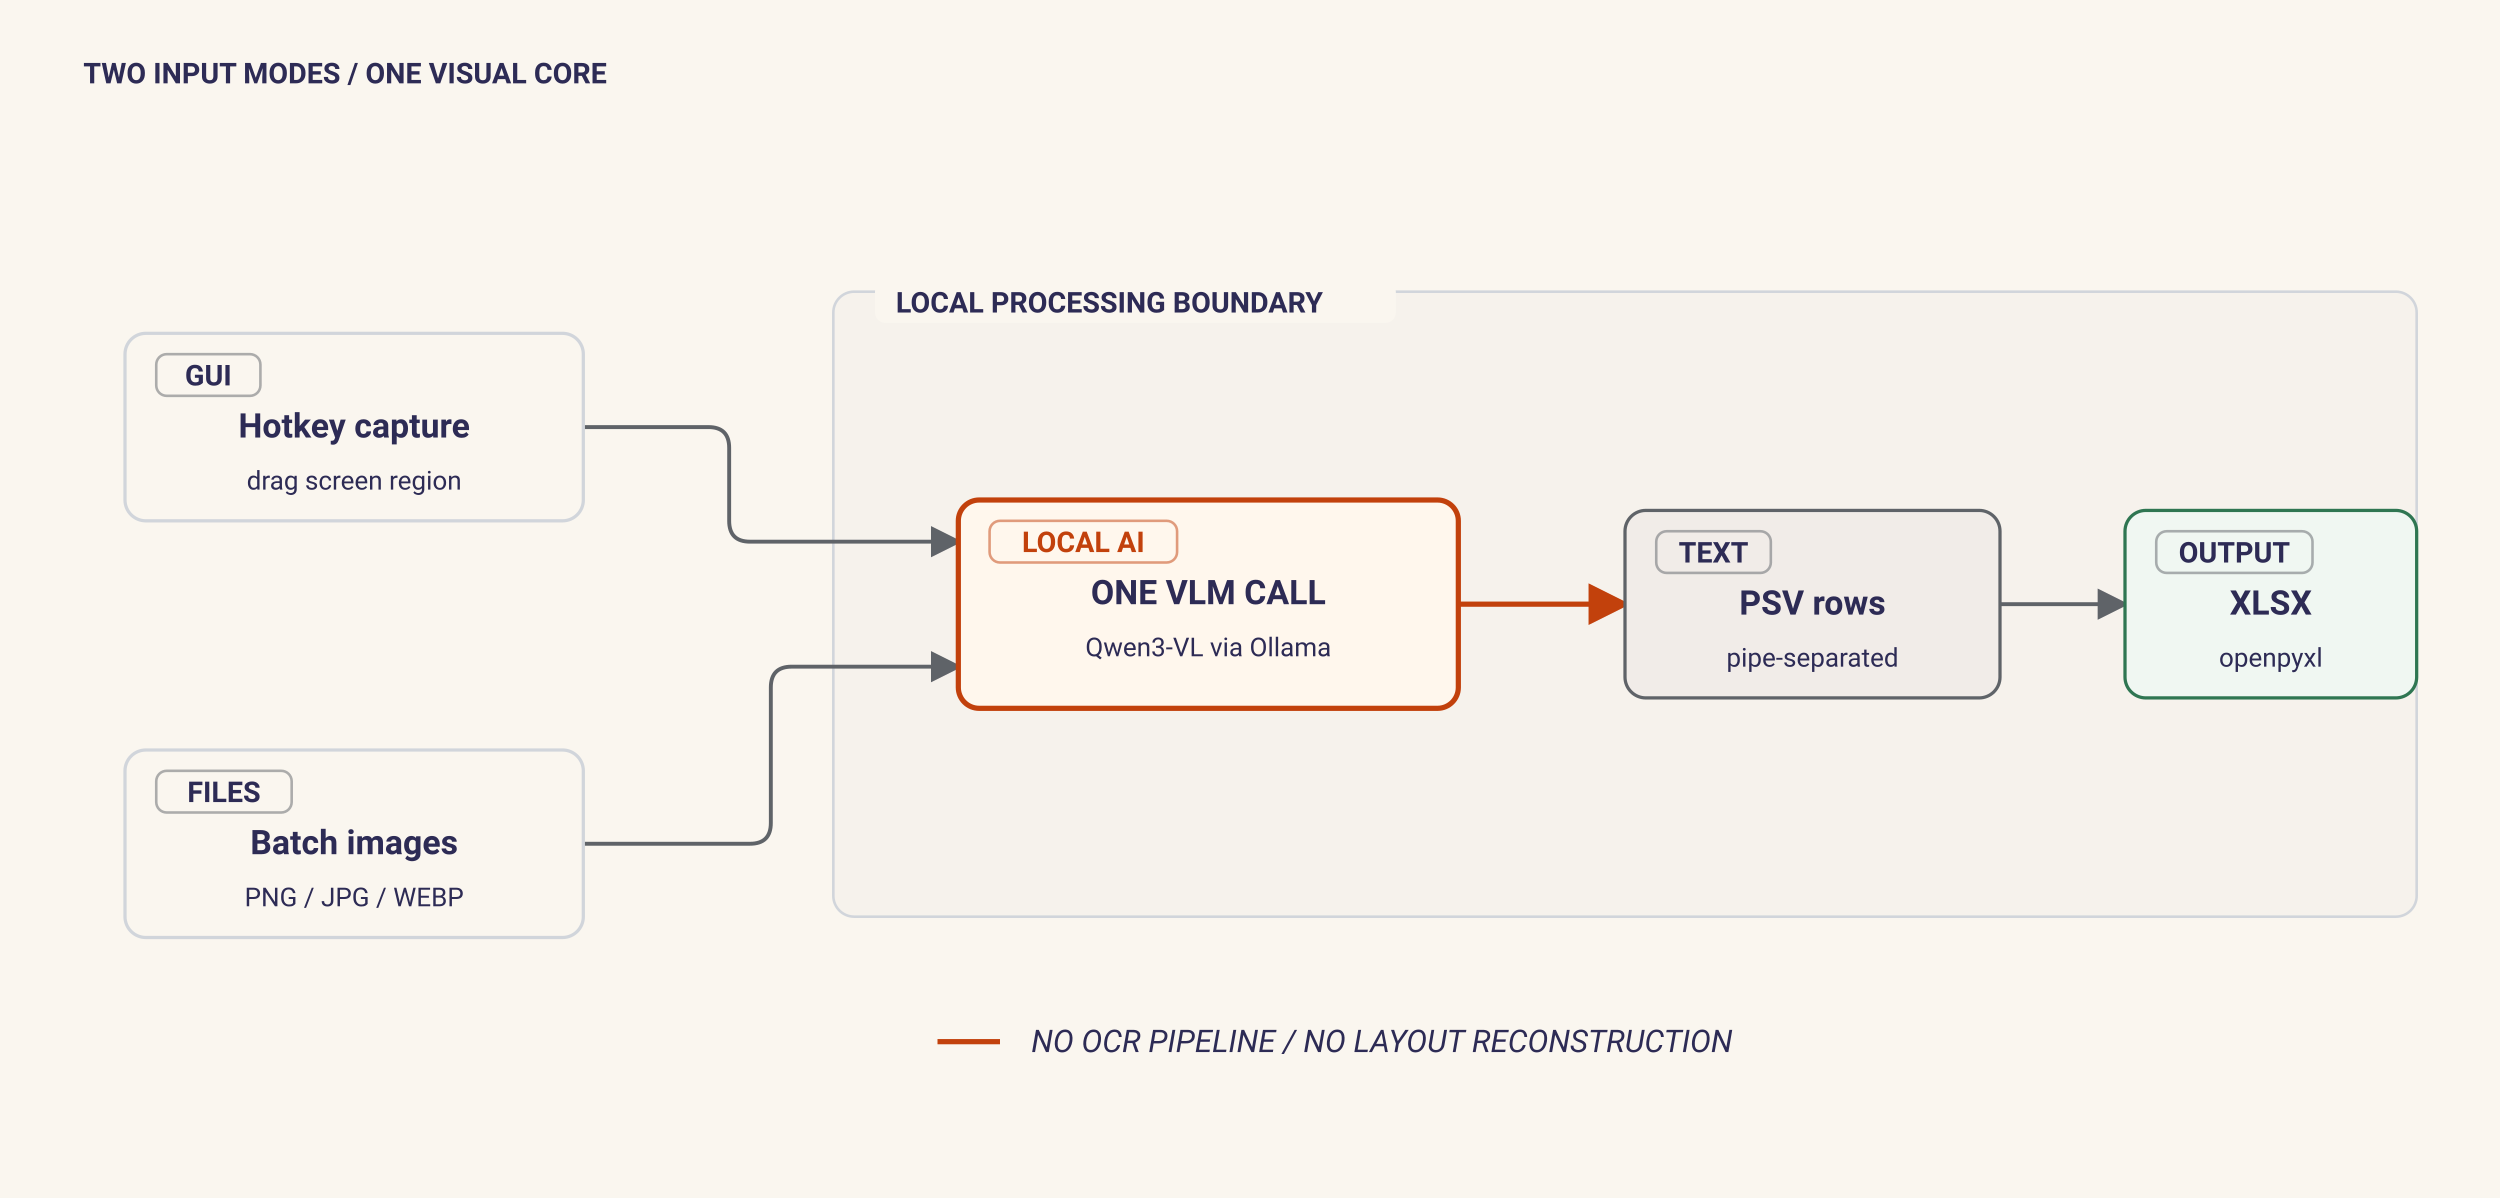
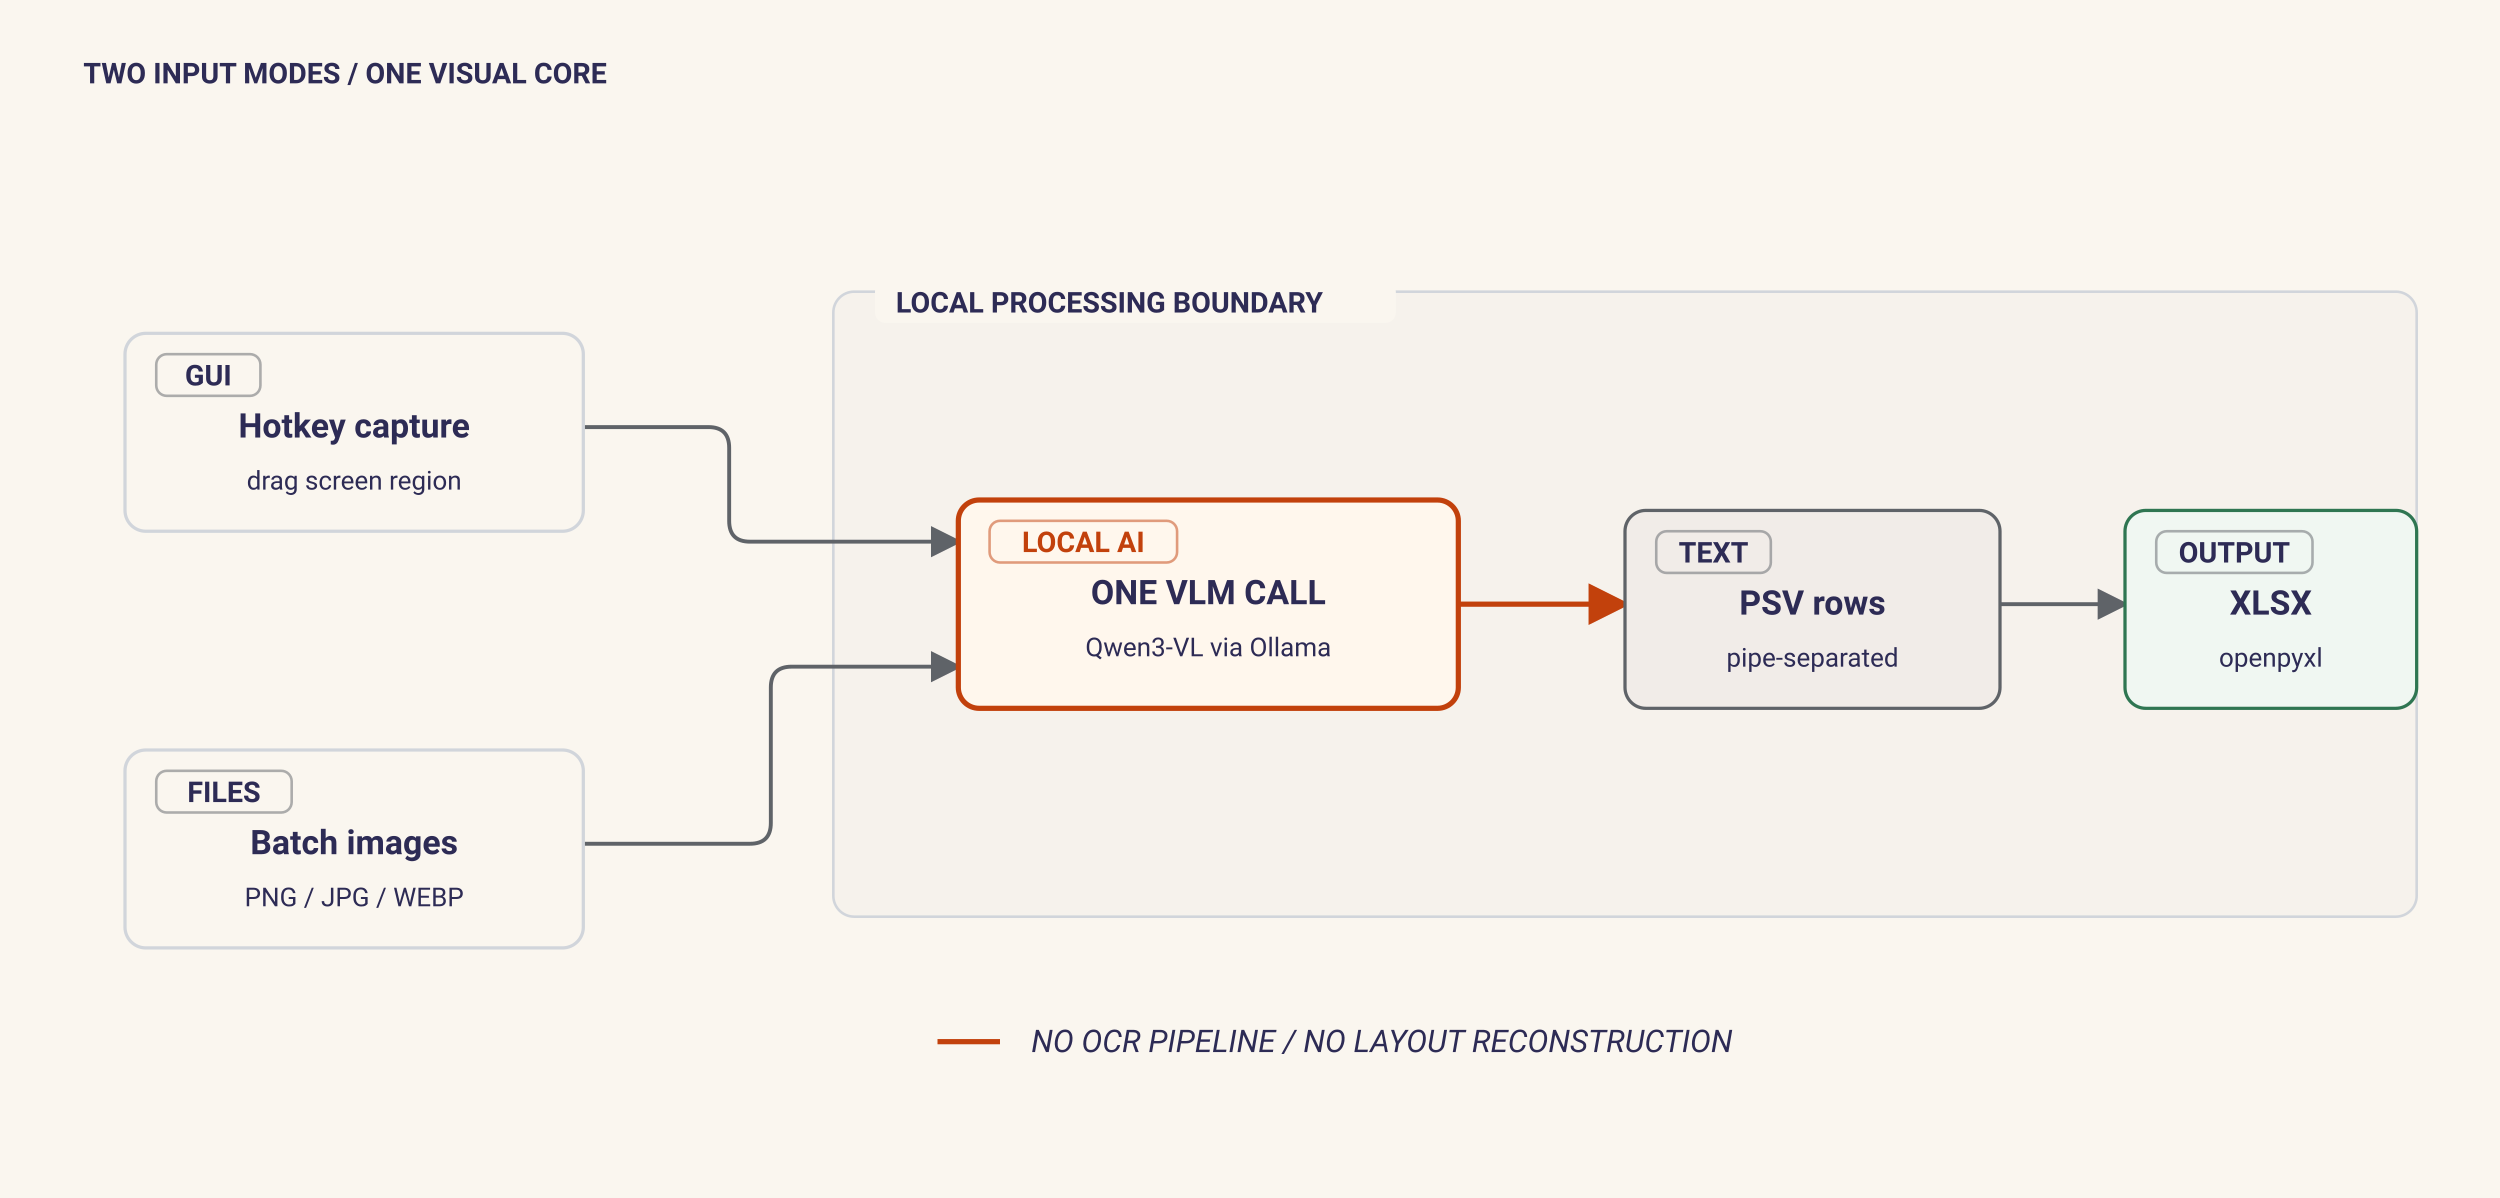
<svg xmlns="http://www.w3.org/2000/svg" class="editorial-diagram editorial-diagram-tablesnap diagram-typography-standard" viewBox="0 0 960 460" width="100%" role="img" aria-labelledby="tablesnap-title tablesnap-desc" preserveAspectRatio="xMidYMid meet">
  <defs>
    <marker id="tablesnap-arrow-default" markerWidth="8" markerHeight="8" refX="7" refY="4" orient="auto">
      <path d="M0,0 L8,4 L0,8 Z" fill="#5f6368" />
    </marker>
    <marker id="tablesnap-arrow-accent" markerWidth="8" markerHeight="8" refX="7" refY="4" orient="auto">
      <path d="M0,0 L8,4 L0,8 Z" fill="#c2410c" />
    </marker>
    <marker id="tablesnap-arrow-success" markerWidth="8" markerHeight="8" refX="7" refY="4" orient="auto">
      <path d="M0,0 L8,4 L0,8 Z" fill="#2f7652" />
    </marker>
    <marker id="tablesnap-arrow-danger" markerWidth="8" markerHeight="8" refX="7" refY="4" orient="auto">
      <path d="M0,0 L8,4 L0,8 Z" fill="#a34444" />
    </marker>
  </defs>
  <style>
.editorial-diagram text{font-family:-apple-system,BlinkMacSystemFont,'Segoe UI',Roboto,'Noto Sans SC',sans-serif;fill:#2d2b55;letter-spacing:0}
.zone&gt;rect:first-child{fill:#2d2b55;fill-opacity:.018;stroke:#d1d5db;stroke-width:1}
.zone-label-mask,.connector-label rect{fill:#faf6ef}
.zone-label,.node-tag,.connector-label text,.label-eyebrow{font-family:'SFMono-Regular',Consolas,'Liberation Mono','Noto Sans Mono CJK SC',monospace;font-size:11px;font-weight:600;letter-spacing:.08em;fill:#5f6368}
.lane rect{fill:#faf6ef;stroke:#e5e7eb;stroke-width:1}.lane-tinted rect{fill:#2d2b55;fill-opacity:.018}
.lane line{stroke:#d1d5db;stroke-width:1}.lane-label{font-family:'SFMono-Regular',Consolas,'Liberation Mono','Noto Sans Mono CJK SC',monospace;font-size:11px;font-weight:600;fill:#5f6368;letter-spacing:.06em}
.connector{fill:none;stroke:#5f6368;stroke-width:1.5}
.connector-accent{stroke:#c2410c;stroke-width:2}
.connector-success{stroke:#2f7652}.connector-danger{stroke:#a34444}
.connector-dashed{stroke-dasharray:6 4}
.node-mask,.decision-mask{fill:#faf6ef;stroke:none}
.node-box{fill:#ffffff;stroke:#2d2b55;stroke-width:1.25}
.node-muted .node-box{fill:#faf6ef;stroke:#d1d5db}
.node-store .node-box{fill:#2d2b55;fill-opacity:.045;stroke:#5f6368}
.node-optional .node-box{fill:#faf6ef;stroke:#d1d5db;stroke-dasharray:6 4}
.node-focal .node-box{fill:#fff7ed;stroke:#c2410c;stroke-width:2}
.node-success .node-box{fill:#f0f7f2;stroke:#2f7652}
.node-danger .node-box{fill:#fdf2f2;stroke:#a34444}
.node-tag-box{fill:none;stroke:#5f6368;stroke-opacity:.5}
.node-focal .node-tag-box{stroke:#c2410c}.node-focal .node-tag{fill:#c2410c}
.node-title,.decision-title{font-size:13px;font-weight:650}
.node-subtitle,.decision-subtitle{font-family:'SFMono-Regular',Consolas,'Liberation Mono','Noto Sans Mono CJK SC',monospace;font-size:10px;fill:#5f6368}
.decision-box{fill:#ffffff;stroke:#2d2b55;stroke-width:1.25}
.decision-focal .decision-box{fill:#fff7ed;stroke:#c2410c;stroke-width:2}
.connector-label rect{stroke:#e5e7eb;stroke-width:.5}
.connector-label-accent rect{stroke:#c2410c;stroke-opacity:.45}.connector-label-accent text{fill:#c2410c}
.connector-label-success rect{stroke:#2f7652;stroke-opacity:.45}.connector-label-success text{fill:#2f7652}
.connector-label-danger rect{stroke:#a34444;stroke-opacity:.45}.connector-label-danger text{fill:#a34444}
.connector-label-dashed rect{stroke:#5f6368;stroke-dasharray:3 2}.connector-label-dashed text{fill:#5f6368}
.annotation line{stroke:#c2410c;stroke-width:2}.annotation text{font-size:12px;font-style:italic}
.label-metric{font-family:'SFMono-Regular',Consolas,'Liberation Mono','Noto Sans Mono CJK SC',monospace;font-size:12px;font-weight:600;fill:#c2410c}
.step-header rect{fill:#2d2b55;fill-opacity:.1}.step-header text{font-family:'SFMono-Regular',Consolas,'Liberation Mono','Noto Sans Mono CJK SC',monospace;font-size:11px;font-weight:600;fill:#5f6368}
.step-header .step-label{letter-spacing:.06em}.step-focal rect{fill:#f97316;fill-opacity:.16}.step-focal text{fill:#c2410c}
.diagram-typography-expanded .zone-label,.diagram-typography-expanded .node-tag,.diagram-typography-expanded .connector-label text,.diagram-typography-expanded .label-eyebrow{font-size:12px}
.diagram-typography-expanded .node-title,.diagram-typography-expanded .decision-title{font-size:14px}
.diagram-typography-expanded .node-subtitle,.diagram-typography-expanded .decision-subtitle{font-size:10px}
.diagram-typography-expanded .annotation text{font-size:13px}
</style>
  <rect width="960" height="460" fill="#faf6ef" />
  <g class="zone">
    <rect x="320" y="112" width="608" height="240" rx="8" />
    <rect class="zone-label-mask" x="336" y="108" width="200" height="16" rx="4" />
    <text class="zone-label" x="344" y="120">LOCAL PROCESSING BOUNDARY</text>
  </g>
  <path class="connector connector-default" d="M 224 164 L 272 164 Q 280 164 280 172 L 280 200 Q 280 208 288 208 L 368 208" marker-end="url(#tablesnap-arrow-default)" />
  <path class="connector connector-default" d="M 224 324 L 288 324 Q 296 324 296 316 L 296 264 Q 296 256 304 256 L 368 256" marker-end="url(#tablesnap-arrow-default)" />
  <path class="connector connector-accent" d="M 560 232 L 624 232" marker-end="url(#tablesnap-arrow-accent)" />
  <path class="connector connector-default" d="M 768 232 L 816 232" marker-end="url(#tablesnap-arrow-default)" />
  <g class="node node-muted">
-     <rect class="node-mask" x="48" y="128" width="176" height="72" rx="8" />
-     <rect class="node-box" x="48" y="128" width="176" height="72" rx="8" />
+     <rect class="node-mask" x="48" y="128" width="176" height="76" rx="8" />
+     <rect class="node-box" x="48" y="128" width="176" height="76" rx="8" />
    <rect class="node-tag-box" x="60" y="136" width="40" height="16" rx="4" />
    <text class="node-tag" x="80" y="148" text-anchor="middle">GUI</text>
    <text class="node-title" text-anchor="middle">
      <tspan x="136" y="168">Hotkey capture</tspan>
    </text>
    <text class="node-subtitle" text-anchor="middle">
      <tspan x="136" y="188">drag screen region</tspan>
    </text>
  </g>
  <g class="node node-muted">
-     <rect class="node-mask" x="48" y="288" width="176" height="72" rx="8" />
-     <rect class="node-box" x="48" y="288" width="176" height="72" rx="8" />
+     <rect class="node-mask" x="48" y="288" width="176" height="76" rx="8" />
+     <rect class="node-box" x="48" y="288" width="176" height="76" rx="8" />
    <rect class="node-tag-box" x="60" y="296" width="52" height="16" rx="4" />
    <text class="node-tag" x="86" y="308" text-anchor="middle">FILES</text>
    <text class="node-title" text-anchor="middle">
      <tspan x="136" y="328">Batch images</tspan>
    </text>
    <text class="node-subtitle" text-anchor="middle">
      <tspan x="136" y="348">PNG / JPG / WEBP</tspan>
    </text>
  </g>
  <g class="node node-focal">
    <rect class="node-mask" x="368" y="192" width="192" height="80" rx="8" />
    <rect class="node-box" x="368" y="192" width="192" height="80" rx="8" />
    <rect class="node-tag-box" x="380" y="200" width="72" height="16" rx="4" />
    <text class="node-tag" x="416" y="212" text-anchor="middle">LOCAL AI</text>
    <text class="node-title" text-anchor="middle">
      <tspan x="464" y="232">ONE VLM CALL</tspan>
    </text>
    <text class="node-subtitle" text-anchor="middle">
      <tspan x="464" y="252">Qwen3-VL via Ollama</tspan>
    </text>
  </g>
  <g class="node node-store">
-     <rect class="node-mask" x="624" y="196" width="144" height="72" rx="8" />
-     <rect class="node-box" x="624" y="196" width="144" height="72" rx="8" />
+     <rect class="node-mask" x="624" y="196" width="144" height="76" rx="8" />
+     <rect class="node-box" x="624" y="196" width="144" height="76" rx="8" />
    <rect class="node-tag-box" x="636" y="204" width="44" height="16" rx="4" />
    <text class="node-tag" x="658" y="216" text-anchor="middle">TEXT</text>
    <text class="node-title" text-anchor="middle">
      <tspan x="696" y="236">PSV rows</tspan>
    </text>
    <text class="node-subtitle" text-anchor="middle">
      <tspan x="696" y="256">pipe-separated</tspan>
    </text>
  </g>
  <g class="node node-success">
-     <rect class="node-mask" x="816" y="196" width="112" height="72" rx="8" />
-     <rect class="node-box" x="816" y="196" width="112" height="72" rx="8" />
+     <rect class="node-mask" x="816" y="196" width="112" height="76" rx="8" />
+     <rect class="node-box" x="816" y="196" width="112" height="76" rx="8" />
    <rect class="node-tag-box" x="828" y="204" width="60" height="16" rx="4" />
    <text class="node-tag" x="858" y="216" text-anchor="middle">OUTPUT</text>
    <text class="node-title" text-anchor="middle">
      <tspan x="872" y="236">XLSX</tspan>
    </text>
    <text class="node-subtitle" text-anchor="middle">
      <tspan x="872" y="256">openpyxl</tspan>
    </text>
  </g>
  <text class="label label-eyebrow" x="32" y="32" text-anchor="start">TWO INPUT MODES / ONE VISUAL CORE</text>
  <g class="annotation">
    <line x1="360" y1="400" x2="384" y2="400" />
    <text x="396" y="404">NO OCR PIPELINE / NO LAYOUT RECONSTRUCTION</text>
  </g>
</svg>
